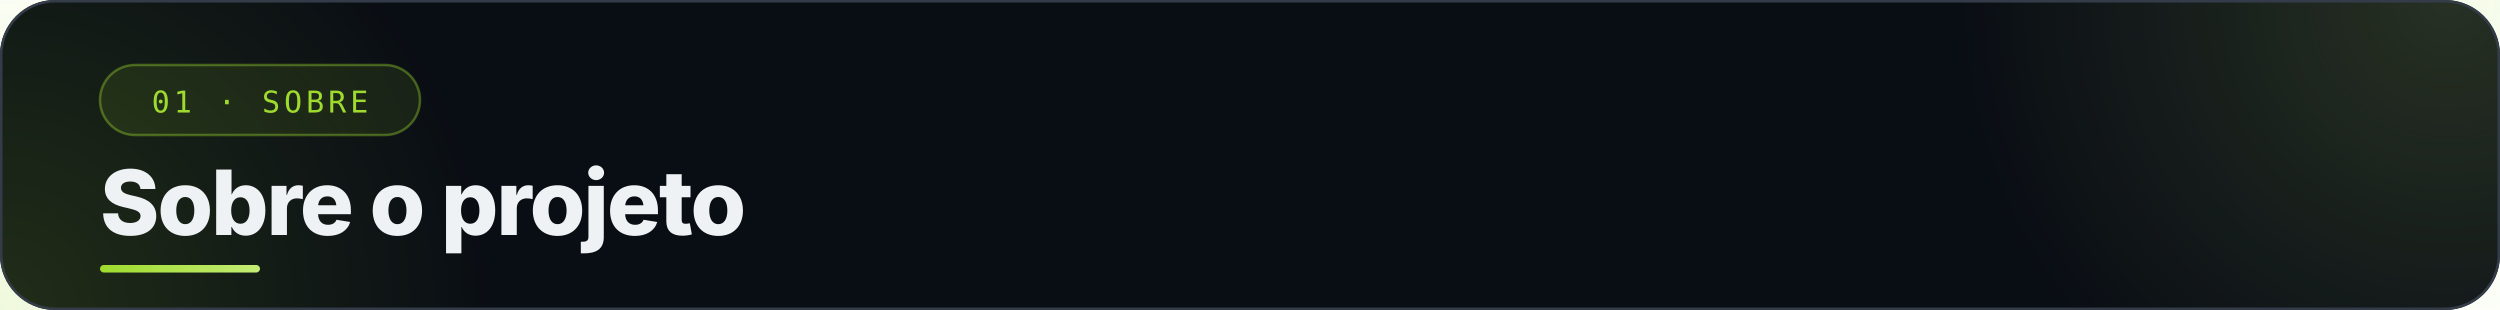
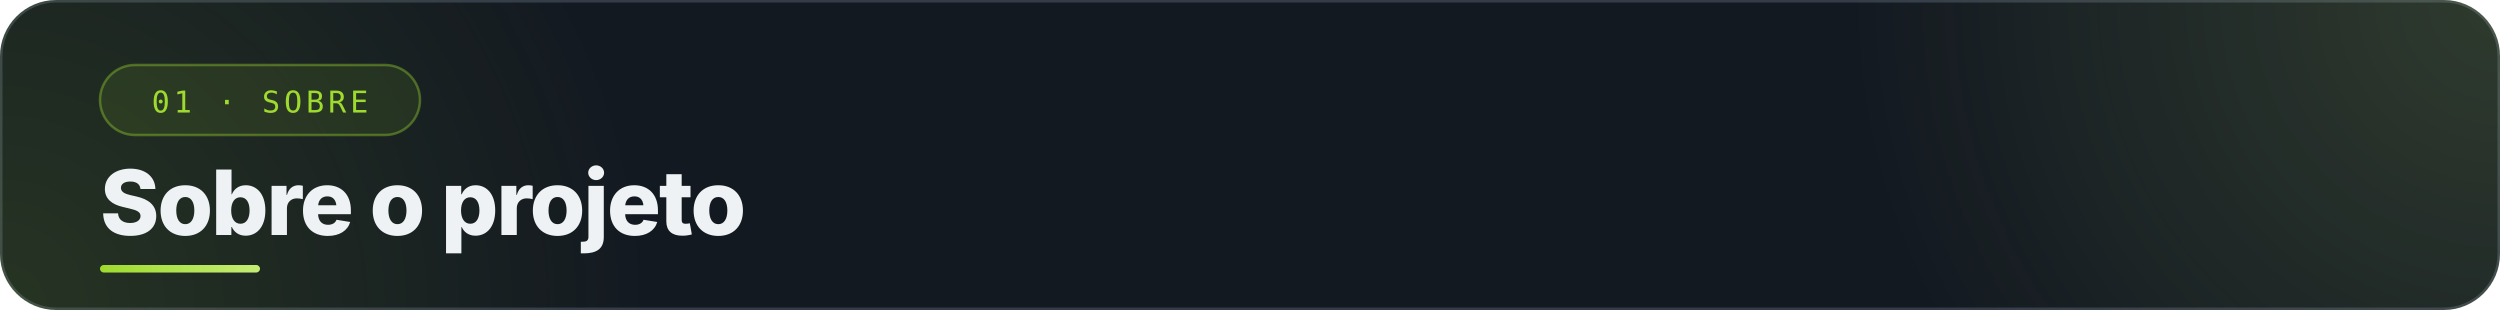
<svg xmlns="http://www.w3.org/2000/svg" width="1000" height="124" viewBox="0 0 1000 124" role="img" aria-label="01 · SOBRE: Sobre o projeto">
  <defs>
    <linearGradient id="g" x1="0" y1="0" x2="1" y2="0">
      <stop offset="0" stop-color="#9edb2e" />
      <stop offset="1" stop-color="#c4ec74" />
    </linearGradient>
-     <radialGradient id="ga">
+     <radialGradient id="h1" gradientUnits="userSpaceOnUse" cx="1000" cy="0" r="260">
      <stop offset="0" stop-color="#c4ec74" stop-opacity="0.16" />
      <stop offset="1" stop-color="#c4ec74" stop-opacity="0" />
    </radialGradient>
-     <radialGradient id="gb">
-       <stop offset="0" stop-color="#9edb2e" stop-opacity="0.16" />
+     <radialGradient id="h2" gradientUnits="userSpaceOnUse" cx="0" cy="124" r="260">
+       <stop offset="0" stop-color="#9edb2e" stop-opacity="0.14" />
      <stop offset="1" stop-color="#9edb2e" stop-opacity="0" />
    </radialGradient>
+     <clipPath id="k">
+       <rect width="1000" height="124" rx="22" />
+     </clipPath>
  </defs>
-   <rect width="1000" height="124" rx="22" fill="#090d14" />
-   <circle cx="980" cy="0" r="200" fill="url(#ga)" />
-   <circle cx="0" cy="124" r="200" fill="url(#gb)" />
-   <rect x="0.5" y="0.5" width="999" height="123" rx="21.5" fill="none" stroke="#343c49" />
-   <rect x="40" y="26" width="128" height="28" rx="14" fill="#9edb2e" fill-opacity="0.1" stroke="#9edb2e" stroke-opacity="0.38" />
+   <rect x="0.5" y="0.5" width="999" height="123" rx="22" fill="#131921" stroke="#343c49" />
+   <g clip-path="url(#k)">
+     <rect width="1000" height="124" fill="url(#h1)" />
+     <rect width="1000" height="124" fill="url(#h2)" />
+   </g>
+   <rect x="40" y="26" width="128" height="28" rx="14" fill="#9edb2e" fill-opacity="0.10" stroke="#9edb2e" stroke-opacity="0.38" />
  <text x="104" y="45" text-anchor="middle" font-family="'JetBrains Mono',Menlo,Consolas,monospace" font-size="12" letter-spacing="1.6" fill="#9edb2e">01 · SOBRE</text>
  <text x="40" y="94" font-family="'Inter','Segoe UI',-apple-system,Helvetica,Arial,sans-serif" font-size="36" font-weight="800" letter-spacing="-0.8" fill="#eff2f5">Sobre o projeto</text>
  <rect x="40" y="106" width="64" height="3" rx="1.5" fill="url(#g)" />
</svg>
